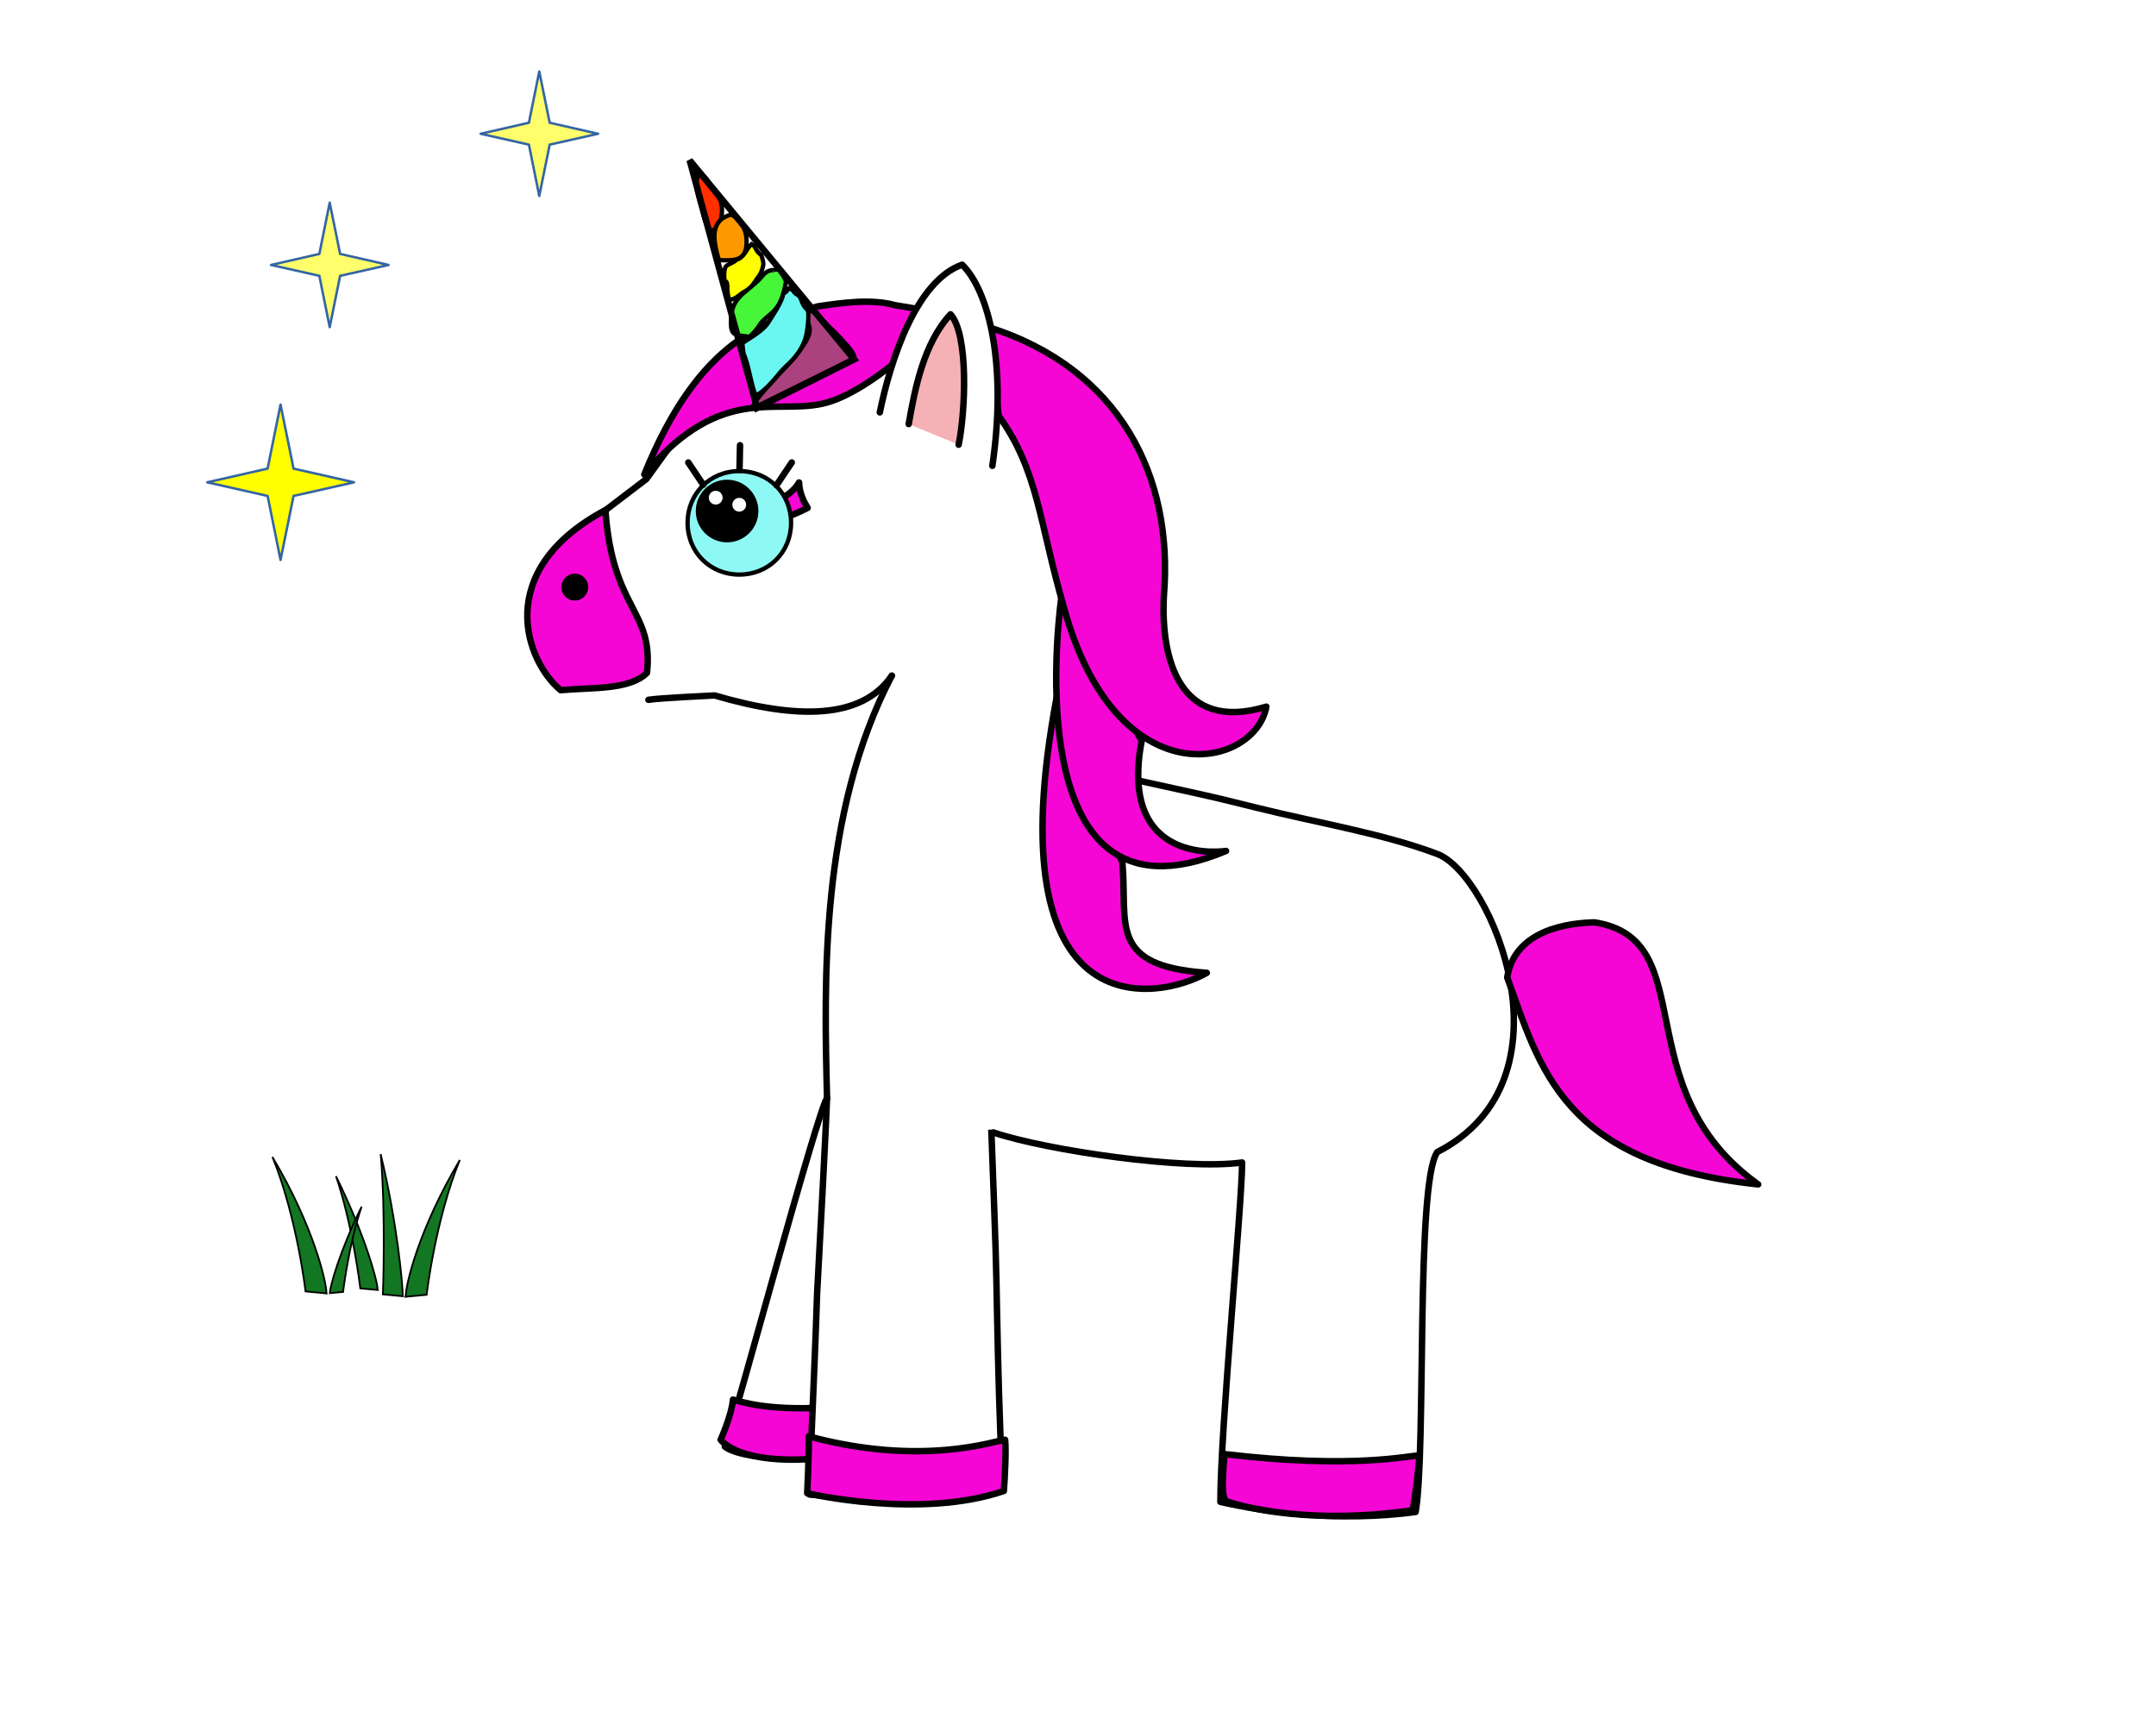
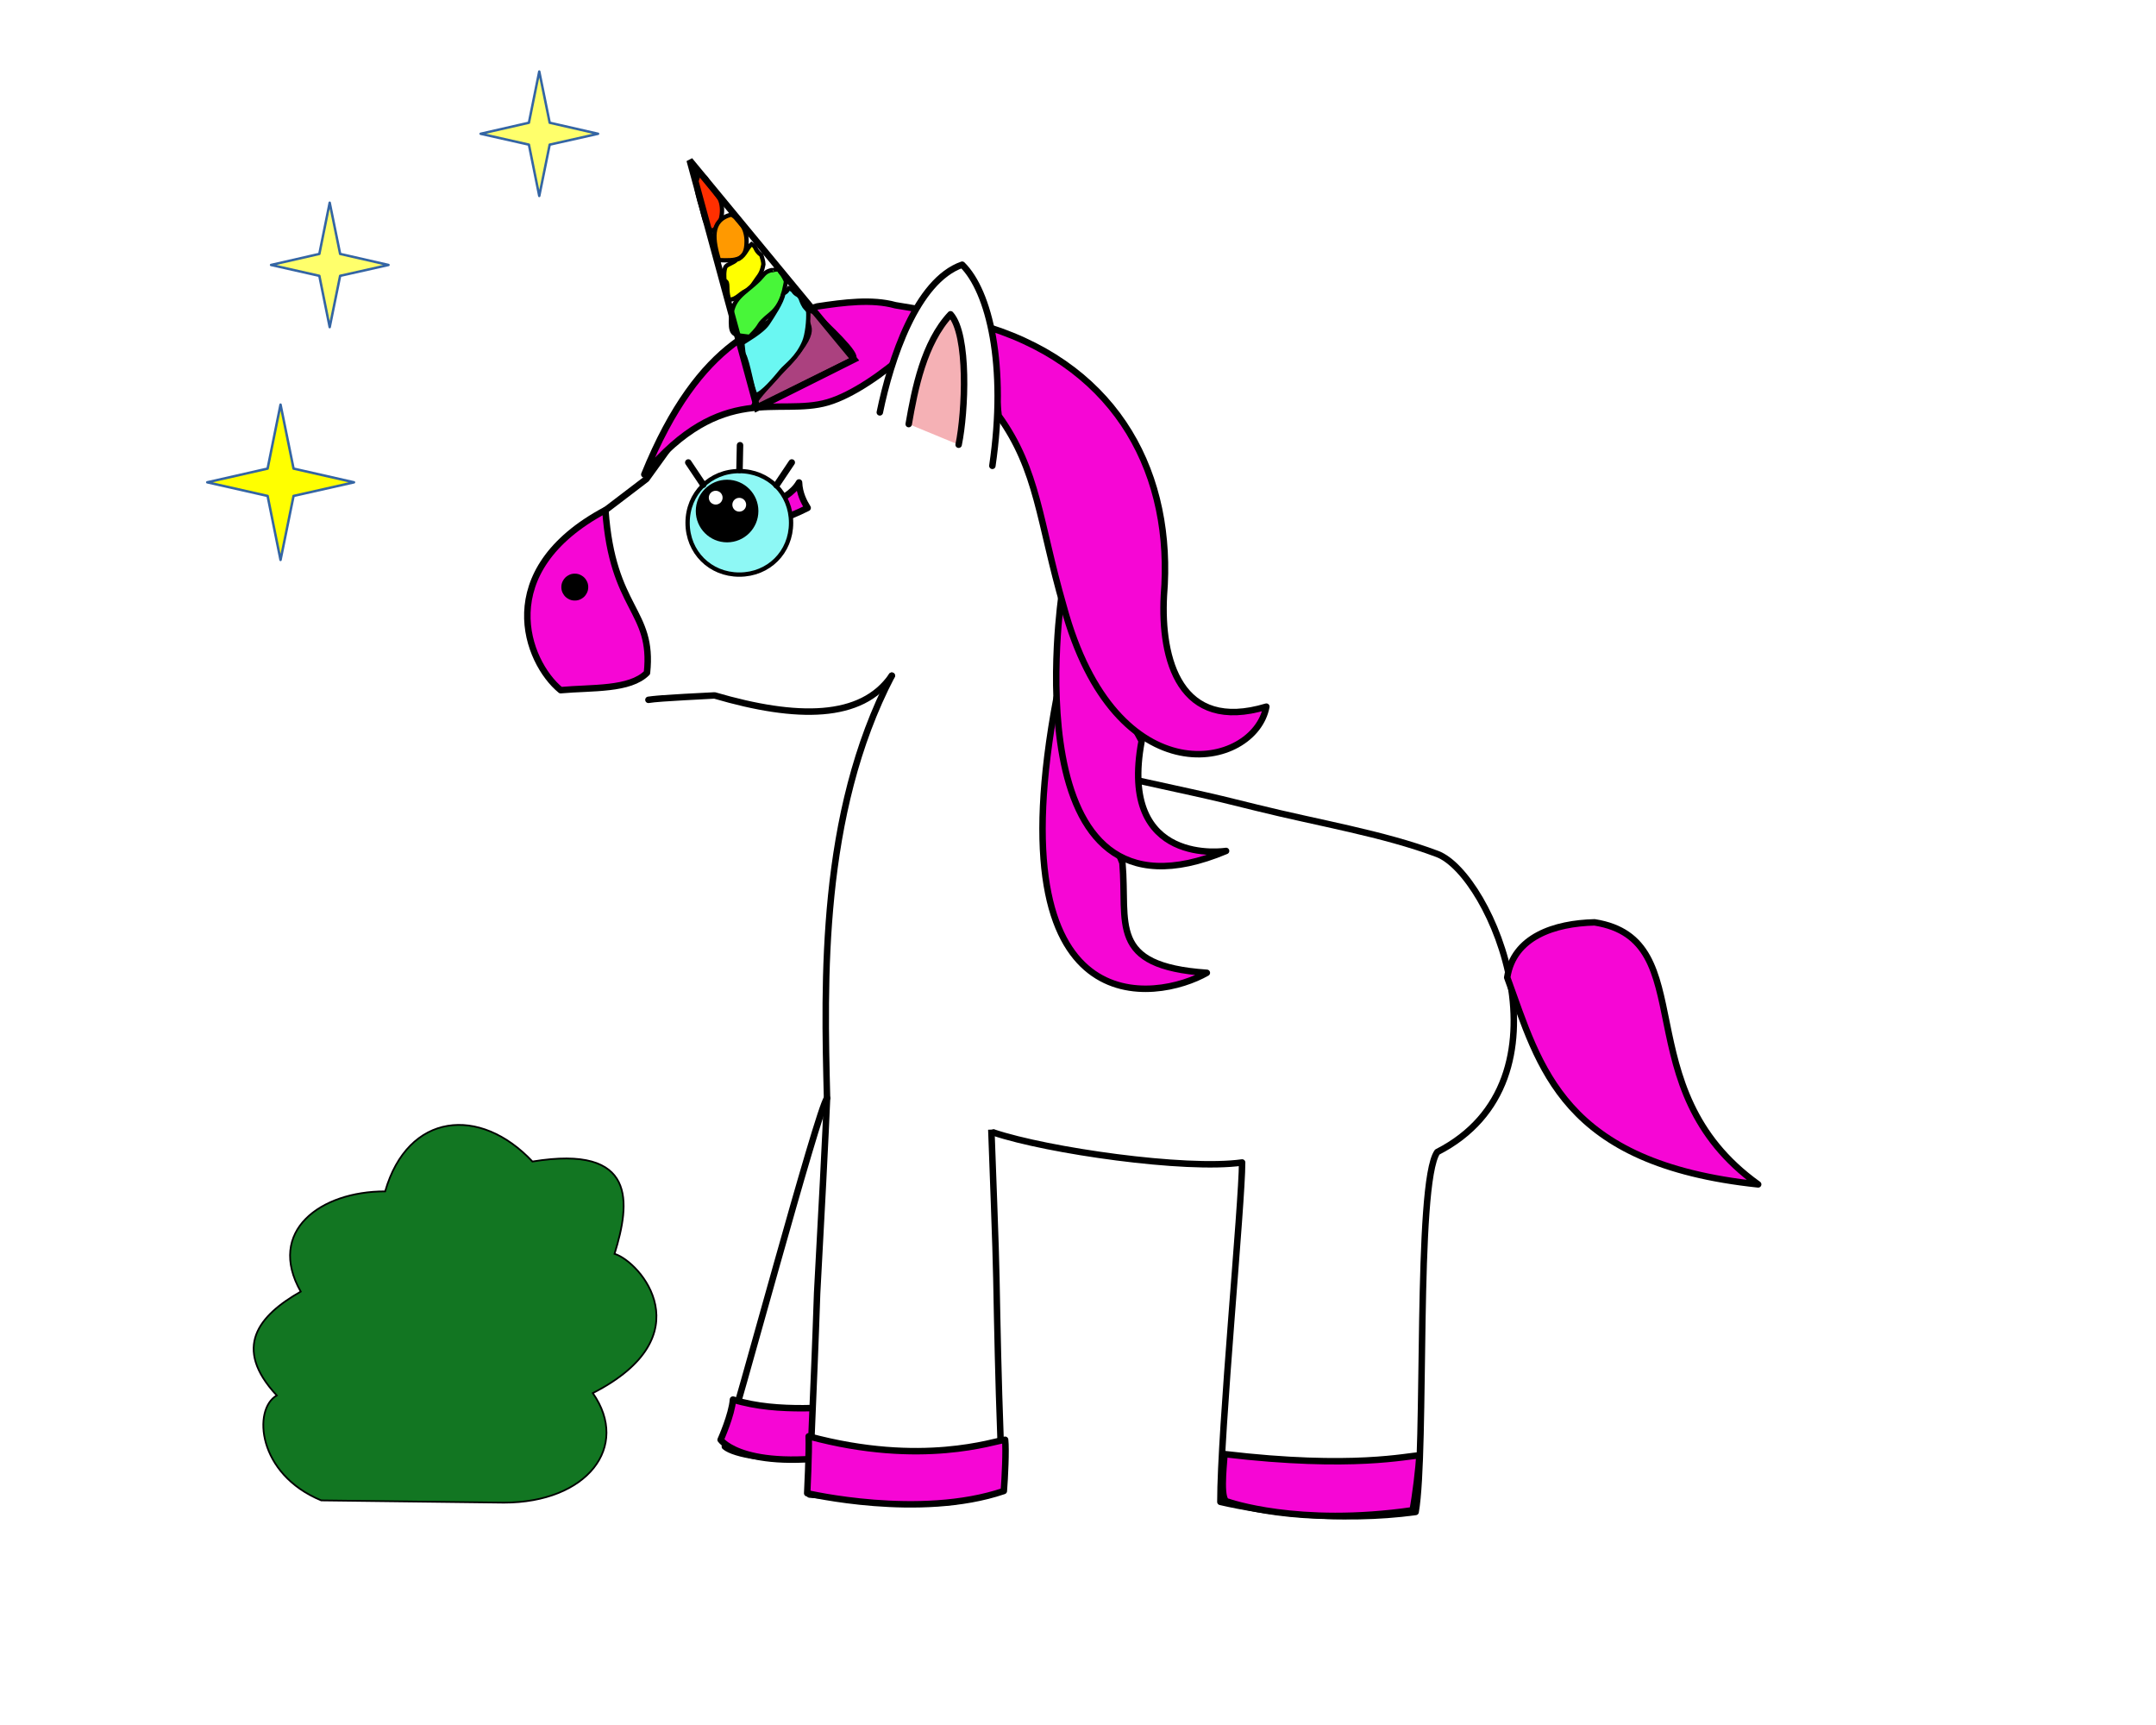
<svg xmlns="http://www.w3.org/2000/svg" xmlns:xlink="http://www.w3.org/1999/xlink" version="1.2" width="250mm" height="200mm" viewBox="0 0 25000 20000" preserveAspectRatio="xMidYMid" fill-rule="evenodd" stroke-width="28.222" stroke-linejoin="round" xml:space="preserve">
  <style>
    path.line {
	fill:none;
	stroke:rgb(0,0,0);
	stroke-width:75;
	stroke-linejoin:round;
	stroke-linecap:round;
    }
    path.line-butt {
	fill:none;
	stroke:rgb(0,0,0);
	stroke-width:75;
	stroke-linejoin:round;
	stroke-linecap:butt;
    }
    path.line_white_fill {
	fill:rgb(255,255,255);
	stroke:rgb(0,0,0);
	stroke-width:75;
	stroke-linejoin:round;
    }
    path.eyeline {
	fill:none;
	stroke:rgb(0,0,0);
	stroke-width:50;
	stroke-linejoin:round;
    }
    path.fill {
	fill:rgb(246,6,213);
	stroke:rgb(0,0,0);
	stroke-width:75;
	stroke-linejoin:round;
    }
    .dl {
	fill:none;
	stroke:red;
	stroke-width:20;
	stroke-linejoin:round;
    }
    path.germ {
	fill:rgb(153,221,255);
	stroke:rgb(0,0,0);
	stroke-width:25;
	stroke-linejoin:round;
    }
    path.grass {
        fill:rgb(18,118,34);
        stroke:rgb(0,0,0);
        stroke-width:20;
        stroke-linejoin:miter;
    }
    path.clear {
	fill:rgb(255,255,255);
        stroke:none;
    }
    path.flower {
        fill:rgb(255,215,215);
        stroke:rgb(0,0,0);
        stroke-width:20;
        stroke-linejoin:round;
    }
    path.eye2 {
        fill:rgb(142,248,245);
        stroke:none;
    }
    .eyeball {
        fill:rgb(0,0,0);
        stroke:rgb(0,0,0);
        stroke-width:20;
        stroke-linejoin:miter;
    }
    .glare {
        fill:rgb(255,255,255);
        stroke:rgb(0,0,0);
        stroke-width:20;
        stroke-linejoin:miter;
    }
    path.butterfly {
        fill:rgb(0,235,255);
        stroke:rgb(0,0,0);
        stroke-width:15;
        stroke-linejoin:miter;
    }
    path.bline {
        fill:none;
        stroke:rgb(255,255,255);
        stroke-width:25;
        stroke-linejoin:round
    }
    .bcircle {
        fill:rgb(185,150,255);
        stroke:none;
    }
    path.bbody {
        fill:rgb(65,15,0);
        stroke:rgb(0,0,0);
        stroke-width:15;
        stroke-linejoin:miter;
    }
    path.trunk {
        fill:rgb(117,51,19);
        stroke:rgb(0,0,0);
        stroke-width:20;
        stroke-linejoin:miter;
    }
  </style>
  <g id="stars">
    <g id="star1">
      <path id="star1off" style="display:none" fill="rgb(255,255,107)" stroke="rgb(52,101,164)" d="M 2573,5592 L 3133,5464 3253,4870 3374,5464 3935,5592 3374,5718 3253,6313 3133,5718 2573,5592 Z" />
      <path id="star1on" fill="rgb(255,255,0)" stroke="rgb(52,101,164)" d="M 2403,5592 L 3103,5433 3253,4691 3404,5433 4105,5592 3404,5750 3253,6492 3103,5750 2403,5592 Z" />
    </g>
    <g id="star2">
      <path id="star2off" fill="rgb(255,255,107)" stroke="rgb(52,101,164)" d="M 3143,3072 L 3703,2944 3823,2350 3944,2944 4505,3072 3944,3198 3823,3793 3703,3198 3143,3072 Z" />
      <path id="star2on" style="display:none" fill="rgb(255,255,0)" stroke="rgb(52,101,164)" d="M 2973,3072 L 3673,2913 3823,2171 3974,2913 4675,3072 3974,3230 3823,3972 3673,3230 2973,3072 Z" />
    </g>
    <g id="star3">
      <path id="star3off" fill="rgb(255,255,107)" stroke="rgb(52,101,164)" d="M 5573,1551 L 6133,1423 6253,829 6374,1423 6935,1551 6374,1677 6253,2272 6133,1677 5573,1551 Z" />
      <path id="star3on" style="display:none" fill="rgb(255,255,0)" stroke="rgb(52,101,164)" d="M 5403,1551 L 6103,1392 6253,650 6404,1392 7105,1551 6404,1709 6253,2451 6103,1709 5403,1551 Z" />
    </g>
  </g>
  <g id="body">
    <g id="body-rotate" transform-origin="13994 11279">
      <g>
        <path id="body_contour" class="line" d="M 12376,8868 C 13935,9215 13907,9198 14572,9365 15283,9542 16037,9664 16666,9901 17297,10140 18300,12523 16666,13357 16414,13716 16540,16815 16415,17530 15534,17650 14655,17530 14151,17413 14151,16576 14403,13955 14403,13478 13744,13571 12146,13340 11522,13131" />
        <path id="body_contour_t" style="display:none" d="M 12376,8868 C 13935,9215 13907,9198 14572,9365 15283,9542 16037,9664 16666,9901 17297,10140 18300,12523 16666,13357 16414,13716 16540,16815 16415,17530 15534,17650 14655,17530 14151,17413 14151,16576 14403,13955 14403,13478 13744,13571 12146,13340 11522,13131" />
        <path id="back_hoof" transform-origin="15530 13400" class="fill" d="M 16380,17510 C 16409,17365 16456,16994 16457,16875 16331,16875 15695,17036 14199,16859 14186,17037 14145,17411 14237,17411 14237,17411 15048,17703 16380,17510 Z" />
      </g>
      <path id="tail_1" style="display:none" class="fill" d="M 17475,11332 C 17548,10858 18025,10704 18488,10692 19753,10892 20175,12453 18223,14555 18403,12292 17855,12372 17475,11332 Z" />
      <path id="tail_3" class="fill" transform-origin="15530 13400" d="M 17477,11333 C 17550,10859 18028,10705 18490,10694 19755,10894 18825,12613 20387,13732 18109,13492 17857,12373 17477,11333 Z" />
      <path id="tail_3_t" style="display:none" class="fill" d="M 17477,11333 C 17550,10859 18028,10705 18490,10694 19755,10894 18825,12613 20387,13732 18109,13492 17857,12373 17477,11333 Z" />
      <path id="tail_sneeze" style="display:none" class="fill" d="M 17477,11333 C 17550,10859 18028,10705 18490,10694 19755,10894 19962,11343 21709,11562 18610,13202 17857,12373 17477,11333 Z" />
      <g id="front_hoofs" transform-origin="15530 13400">
        <path id="hit" style="display:none" transform-origin="10470 17355" class="line" d="M 11274,17255 C 11153,17207 11101,17159 11119,17112 10928,17137 10704,17152 10461,17152 10219,17152 9994,17137 9804,17112 9787,17112 9787,17112 9787,17112 9804,17159 9752,17211 9631,17255 9527,17299 9337,17332 9147,17355 L 9147,17355 C 9147,17358 9147,17358 9147,17358 9354,17380 9527,17413 9631,17454 9752,17498 9804,17550 9804,17594 9804,17598 9804,17598 9804,17598 L 9804,17598 C 9994,17572 10219,17557 10461,17557 10704,17557 10928,17572 11119,17598 L 11119,17598 C 11101,17550 11153,17502 11274,17454 11396,17410 11586,17377 11794,17355 L 11794,17355 C 11586,17332 11396,17299 11274,17255 L 11274,17255 Z" />
        <path id="hit_t" style="display:none" transform-origin="10470 17355" class="line" d="M 11274,17255 C 11153,17207 11101,17159 11119,17112 10928,17137 10704,17152 10461,17152 10219,17152 9994,17137 9804,17112 9787,17112 9787,17112 9787,17112 9804,17159 9752,17211 9631,17255 9527,17299 9337,17332 9147,17355 L 9147,17355 C 9147,17358 9147,17358 9147,17358 9354,17380 9527,17413 9631,17454 9752,17498 9804,17550 9804,17594 9804,17598 9804,17598 9804,17598 L 9804,17598 C 9994,17572 10219,17557 10461,17557 10704,17557 10928,17572 11119,17598 L 11119,17598 C 11101,17550 11153,17502 11274,17454 11396,17410 11586,17377 11794,17355 L 11794,17355 C 11586,17332 11396,17299 11274,17255 L 11274,17255 Z" />
        <path id="hit1" style="display:none" class="line" d="M 12278,17126 C 12014,17022 11901,16918 11939,16814 11525,16870 11035,16902 10508,16902 9981,16902 9492,16870 9077,16814 9040,16814 9040,16814 9040,16814 9077,16918 8964,17030 8701,17126 8475,17222 8061,17294 7647,17342 L 7647,17342 C 7647,17350 7647,17350 7647,17350 8098,17398 8475,17470 8701,17558 8964,17654 9077,17766 9077,17862 9077,17871 9077,17871 9077,17871 L 9077,17871 C 9492,17814 9981,17782 10508,17782 11035,17782 11525,17814 11939,17871 L 11939,17871 C 11901,17766 12014,17662 12278,17558 12541,17462 12956,17390 13408,17342 L 13408,17342 C 12956,17294 12541,17222 12278,17126 L 12278,17126 Z" />
        <path id="hoof_right_line" class="line" d="M 9590,12732 C 9484,12865 8531,16415 8405,16772 8509,16863 8958,16947 9331,16865 9363,16436 9331,17056 9359,16403" />
        <path id="hoof_right" class="fill" d="M 9990,16839 C 9998,16549 9961,16621 9934,16322 9645,16294 9049,16396 8499,16227 8486,16403 8356,16693 8356,16693 8356,16693 8636,17093 9990,16839 Z" />
        <path id="hoof_left_line" class="line_white_fill" d="M 9590,12732 C 9580,13022 9514,14292 9475,14993 9436,16156 9387,17028 9388,17328 11052,17465 10909,17465 11626,17274 11588,16403 11575,15877 11562,15256 11549,14555 11549,14555 11495,13097" />
        <path id="hoof_left_line_2" style="display:none" class="line" d="M 9590,12732 C 9580,13022 9514,14292 9475,14993 9436,16156 9387,17028 9388,17328 11052,17465 10909,17465 11626,17274 11588,16403 11575,15877 11562,15256 11549,14555 11549,14555 11495,13097" />
        <path id="hoof_left_line_3" style="display:none" class="line" d="M 9590,12732 C 9516,12790 9152,13660 9102,14736 9052,15811 10667,16887 10651,17075 11805,16437 11716,16293 12373,15715 11712,14818 11570,14899 11226,14437 11140,13729 11368,13729 11495,13097" />
        <path id="hoof_left" transform-origin="11495 13097" class="fill" d="M 11640,17287 C 11652,17140 11668,16811 11655,16693 11531,16705 10694,17009 9377,16653 9384,16830 9360,17313 9360,17313 9360,17313 10664,17619 11640,17287 Z" />
        <path id="hoof_left_t" style="display:none" class="fill" d="M 11640,17287 C 11652,17140 11668,16811 11655,16693 11531,16705 10694,17009 9377,16653 9384,16830 9360,17313 9360,17313 9360,17313 10664,17619 11640,17287 Z" />
        <path id="hoof_left_t_end" style="display:none" class="fill" d="M 12375,15649 C 12282,15529 12067,15269 11976,15188 11890,15273 11462,16021 10216,16562 10343,16693 10657,17076 10657,17076 10657,17076 11860,16504 12375,15649 Z" />
      </g>
    </g>
  </g>
  <g id="head">
    <path id="contour" class="line" d="M 10341,7834 C 9502,9441 9557,11390 9590,12732" />
    <path id="contour_t0" class="line" style="display:none" d="M 10341,7834 C 9502,9441 9557,11390 9590,12732" />
    <path id="back" class="line-butt" d="M 12376,8868 C 12376,8868 12376,8868 12376,8868" />
    <path id="back_t0" style="display:none" d="M 12376,8868 C 12376,8868 12376,8868 12376,8868" />
    <path id="back_t1" style="display:none" d="M 12376,8868 C 10212,8420 9665,8261 9301,7627" />
    <g id="head_without_neck" transform-origin="10807 12015">
      <g id="hcontour">
        <path class="line" d="M 7837,5080 L 7495,5554 7024,5913" />
        <path class="line" d="M 7519,8114 C 7639,8092 8267,8066 8286,8063 9241,8343 9993,8343 10341,7834" />
      </g>
      <g id="mane">
        <path class="fill" d="M 7471,5501 C 8381,4415 9022,4834 9600,4664 10177,4494 11039,3649 10862,3619 L 10382,3539 C 10111,3464 9786,3506 9477,3553 8899,3722 8118,3906 7471,5501 Z" />
        <path class="fill" d="M 12252,8088 C 11525,11951 13426,11604 13994,11279 12841,11200 13077,10708 13015,10004 Z" />
        <path class="fill" d="M 12312,6887 C 12312,6887 11704,10921 14217,9866 14217,9866 12961,10064 13238,8591 Z" />
        <path class="fill" d="M 11465,3794 C 12985,4275 13609,5523 13496,6905 13457,7645 13679,8497 14684,8193 14551,8917 12939,9270 12333,7030 12049,6047 12038,5456 11580,4820 Z" />
      </g>
      <g class="Group" id="horn">
        <path fill="rgb(255,47,0)" stroke="none" d="M 8254,2675 C 8368,2641 8403,2417 8344,2303 L 8256,2182 C 8183,2092 8216,2051 8102,2022 L 8072,2110 C 8067,2175 8107,2323 8127,2385 8158,2483 8173,2625 8254,2675 Z" />
        <path fill="none" stroke="rgb(0,0,0)" stroke-width="50" stroke-linejoin="miter" d="M 8254,2675 C 8368,2641 8403,2417 8344,2303 L 8256,2182 C 8183,2092 8216,2051 8102,2022 L 8072,2110 C 8067,2175 8107,2323 8127,2385 8158,2483 8173,2625 8254,2675 Z" />
        <path fill="rgb(255,153,0)" stroke="none" d="M 8336,3016 C 8538,3024 8656,3021 8657,2802 8658,2724 8637,2663 8610,2613 L 8530,2520 C 8523,2515 8482,2487 8482,2487 8222,2554 8271,2793 8336,3016 Z" />
        <path fill="none" stroke="rgb(0,0,0)" stroke-width="50" stroke-linejoin="miter" d="M 8336,3016 C 8538,3024 8656,3021 8657,2802 8658,2724 8637,2663 8610,2613 L 8530,2520 C 8523,2515 8482,2487 8482,2487 8222,2554 8271,2793 8336,3016 Z" />
        <path fill="rgb(255,255,0)" stroke="none" d="M 8542,3010 C 8500,3053 8437,3061 8414,3093 8394,3124 8393,3232 8405,3256 8455,3274 8415,3344 8453,3473 8544,3481 8596,3377 8679,3363 8718,3324 8740,3283 8776,3234 8816,3180 8836,3151 8852,3064 8851,3024 8837,2994 8828,2958 8745,2897 8778,2865 8715,2830 8658,2879 8646,2954 8568,3001 L 8542,3010 Z" />
        <path fill="none" stroke="rgb(0,0,0)" stroke-width="50" stroke-linejoin="miter" d="M 8542,3010 C 8500,3053 8437,3061 8414,3093 8394,3124 8393,3232 8405,3256 8455,3274 8415,3344 8453,3473 8544,3481 8596,3377 8679,3363 8718,3324 8740,3283 8776,3234 8816,3180 8836,3151 8852,3064 8851,3024 8837,2994 8828,2958 8745,2897 8778,2865 8715,2830 8658,2879 8646,2954 8568,3001 L 8542,3010 Z" />
        <path fill="rgb(72,246,57)" stroke="none" d="M 8692,3905 C 8862,3737 8753,3790 8934,3642 8937,3639 8942,3635 8945,3632 L 8967,3612 C 9040,3538 9079,3443 9100,3333 9117,3247 9120,3275 9091,3215 9078,3190 9078,3195 9059,3166 9056,3161 9042,3147 9041,3138 9041,3129 9035,3127 9032,3123 8936,3127 9019,3123 8957,3133 8937,3136 8970,3124 8922,3139 8864,3158 8845,3198 8804,3240 8626,3417 8477,3446 8475,3731 8474,3898 8523,3882 8692,3905 Z" />
        <path fill="none" stroke="rgb(0,0,0)" stroke-width="50" stroke-linejoin="miter" d="M 8692,3905 C 8862,3737 8753,3790 8934,3642 8937,3639 8942,3635 8945,3632 L 8967,3612 C 9040,3538 9079,3443 9100,3333 9117,3247 9120,3275 9091,3215 9078,3190 9078,3195 9059,3166 9056,3161 9042,3147 9041,3138 9041,3129 9035,3127 9032,3123 8936,3127 9019,3123 8957,3133 8937,3136 8970,3124 8922,3139 8864,3158 8845,3198 8804,3240 8626,3417 8477,3446 8475,3731 8474,3898 8523,3882 8692,3905 Z" />
        <path fill="rgb(171,65,127)" stroke="none" d="M 9371,3608 C 9297,3811 9564,3745 9152,4213 9124,4244 8563,4817 8788,4705 L 9897,4158 C 9976,4118 9576,3750 9444,3625 9424,3606 9374,3601 9371,3608 Z" />
        <path fill="none" stroke="rgb(0,0,0)" stroke-width="50" stroke-linejoin="miter" d="M 9371,3608 C 9297,3811 9564,3745 9152,4213 9124,4244 8563,4817 8788,4705 L 9897,4158 C 9976,4118 9576,3750 9444,3625 9424,3606 9374,3601 9371,3608 Z" />
        <path fill="rgb(106,247,242)" stroke="none" d="M 9083,3405 C 9069,3500 8954,3669 8904,3746 8839,3847 8631,3958 8608,3979 L 8621,4103 C 8680,4209 8716,4508 8763,4579 8838,4573 9006,4368 9060,4302 9113,4237 9246,4153 9325,3964 9360,3881 9378,3718 9372,3609 9344,3565 9338,3580 9309,3522 9282,3468 9293,3460 9256,3423 9184,3386 9220,3367 9147,3342 9113,3383 9137,3371 9083,3405 Z" />
        <path fill="none" stroke="rgb(0,0,0)" stroke-width="50" stroke-linejoin="miter" d="M 9083,3405 C 9069,3500 8954,3669 8904,3746 8839,3847 8631,3958 8608,3979 L 8621,4103 C 8680,4209 8716,4508 8763,4579 8838,4573 9006,4368 9060,4302 9113,4237 9246,4153 9325,3964 9360,3881 9378,3718 9372,3609 9344,3565 9338,3580 9309,3522 9282,3468 9293,3460 9256,3423 9184,3386 9220,3367 9147,3342 9113,3383 9137,3371 9083,3405 Z" />
        <path fill="none" stroke="rgb(0,0,0)" stroke-width="75" stroke-linejoin="miter" d="M 7997,1858 L 8779,4730 9904,4167 7997,1858 Z" />
      </g>
      <g class="Group" id="ear">
        <path fill="rgb(255,255,255)" stroke="none" d="M 11507,5401 C 11678,4233 11470,3377 11157,3069 10628,3253 10328,4166 10202,4781 Z" />
        <path class="line" d="M 11507,5401 C 11678,4233 11470,3377 11157,3069 10628,3253 10328,4166 10202,4781" />
        <path fill="rgb(245,177,181)" stroke="none" d="M 10537,4917 C 10607,4512 10712,3975 11022,3644 11234,3881 11195,4773 11116,5156 Z" />
        <path class="line" d="M 10537,4917 C 10607,4512 10712,3975 11022,3644 11234,3881 11195,4773 11116,5156" />
      </g>
      <path id="eated_3" class="grass" style="display:none" d="M 6788,8143 C 6479,8201 5955,8313 4852,8598 5605,8279 6098,8082 6721,7849 Z" />
      <path id="eated_3_zero" class="clear" d="M 7396,8077 L 7317,7680 8745,7178 8878,7958 Z" />
      <g id="snout">
        <path class="fill" d="M 7020,5914 C 5695,6621 6105,7678 6501,8002 6868,7969 7302,8002 7502,7801 7581,7067 7101,7079 7020,5914 Z" />
        <path id="jowl" class="fill" transform="rotate(-15)" transform-origin="7502 7801" d="M 6501,8002 C 6868,7969 7302,8002 7502,7801 7473,7926 7500,8039 7522,8112 7294,8158 6808,8243 6501,8002 Z" />
        <path fill="rgb(0,0,0)" stroke="rgb(0,0,0)" stroke-width="20" stroke-linejoin="miter" d="M 6664,6661 L 6665,6661 C 6692,6661 6715,6667 6738,6681 6761,6694 6778,6711 6791,6734 6805,6757 6811,6780 6811,6807 6811,6834 6805,6857 6791,6880 6778,6903 6761,6920 6738,6933 6715,6947 6692,6953 6665,6953 6638,6953 6615,6947 6592,6933 6569,6920 6552,6903 6539,6880 6525,6857 6519,6834 6519,6807 6519,6780 6525,6757 6539,6734 6552,6711 6569,6694 6592,6681 6615,6667 6637,6661 6664,6661 Z" />
      </g>
      <g id="eye2_open">
        <path id="eye2fill" class="eye2" d="M 8573,5462 C 8913,5462 9173,5722 9173,6062 9173,6402 8913,6662 8573,6662 8233,6662 7973,6402 7973,6062 7973,5722 8233,5462 8573,5462 Z" />
        <g id="eyeball">
          <circle id="eyeball" class="eyeball" cx="8431" cy="5925" r="353" />
          <circle id="glare1" class="glare" cx="8299" cy="5770" r="90" />
          <circle id="glare2" class="glare" cx="8572" cy="5852" r="90" />
        </g>
        <path id="eye2clear" class="clear" d="M 8573,5462 C 8913,5462 9173,5722 9173,6062 9173,5722 8913,5462 8573,5462 8233,5462 7973,5722 7973,6062 7973,5722 8233,5462 8573,5462 Z" />
        <path id="eye2contour" class="eyeline" d="M 8573,5462 C 8913,5462 9173,5722 9173,6062 9173,6402 8913,6662 8573,6662 8233,6662 7973,6402 7973,6062 7973,5722 8233,5462 8573,5462 Z" />
        <path id="eyelash1" class="line" d="M 8154,5620 L 7981,5362" />
        <path id="eyelash2" class="line" d="M 8575,5447 L 8581,5162" />
        <path id="eyelash3" class="line" d="M 9004,5626 L 9181,5362" />
        <g style="display:none">
          <path id="eye2_t1" d="M 8573,5462 C 8913,5462 9173,5722 9173,6062 9173,6402 8913,6662 8573,6662 8233,6662 7973,6402 7973,6062 7973,5722 8233,5462 8573,5462 Z" />
          <path id="eye2_t2" d="M 8573,6662 C 8913,6662 9173,6402 9173,6062 9173,6402 8913,6662 8573,6662 8233,6662 7973,6402 7973,6062 7973,6402 8233,6662 8573,6662 Z" />
          <path id="eye2_t3" class="clear" d="M 8573,5462 C 8913,5462 9173,5722 9173,6062 9173,5722 8913,5462 8573,5462 8233,5462 7973,5722 7973,6062 7973,5722 8233,5462 8573,5462 Z" />
          <path id="eyelash1_t1" d="M 8154,5620 L 7981,5362" />
          <path id="eyelash2_t1" d="M 8575,5447 L 8581,5162" />
          <path id="eyelash3_t1" d="M 9004,5626 L 9181,5362" />
          <path id="eyelash1_t2" d="M 8149,6523 L 7978,6766" />
          <path id="eyelash2_t2" d="M 8578,6690 L 8578,6975" />
          <path id="eyelash3_t2" d="M 9004,6531 L 9181,6738" />
        </g>
      </g>
    </g>
  </g>
  <g id="germs">
    <path id="germ1" style="display:none" class="germ" d="M 7213,8855 C 6995,9060 7068,9110 6924,9212 6759,9310 6665,9232 6813,9092 6961,8948 7031,8990 7213,8855" />
    <path id="germ2" style="display:none" class="germ" d="M 7213,8855 C 6995,9060 7068,9110 6924,9212 6759,9310 6665,9232 6813,9092 6961,8948 7031,8990 7213,8855" />
    <path id="germ3" style="display:none" class="germ" d="M 7213,8855 C 6995,9060 7068,9110 6924,9212 6759,9310 6665,9232 6813,9092 6961,8948 7031,8990 7213,8855" />
  </g>
  <g id="plants">
    <g id="grass" style="display:none">
      <path class="grass" d="M 5118,17311 C 5117,16843 5814,14349 7352,11224 6442,13886 6044,17251 6044,17251 L 5110,17337 5118,17311 Z" />
      <path class="grass" d="M 4667,17205 C 4668,16737 4121,14291 2271,11179 3360,13842 3741,17145 3741,17145 L 4675,17231 4667,17205 Z" />
      <path class="grass" d="M 5992,17268 C 5991,16800 6538,14354 8388,11242 7299,13905 6918,17208 6918,17208 L 5984,17294 5992,17268 Z" />
      <path class="grass" d="M 5436,17327 C 5437,16859 4740,14365 3202,11240 4112,13902 4510,17267 4510,17267 L 5444,17353 5436,17327 Z" />
      <path id="eated_no" class="grass" d="M 5876,17308 C 5877,16840 5619,13914 4842,10706 5090,13468 4950,17248 4950,17248 L 5884,17334 5876,17308 Z" />
      <path id="eated" class="grass" style="display:none" d="M 5876,17308 C 5877,16840 5619,13914 5268,12673 5214,12678 5168,12685 5119,12683 5053,12694 5013,12686 4967,12690 5024,13468 4950,17248 4950,17248 L 5884,17334 5876,17308 Z" />
      <path id="eated_t0" class="grass" style="display:none" d="M 5876,17308 C 5877,16840 5619,13914 5268,12673 5214,12678 5168,12685 5119,12683 5053,12694 5013,12686 4967,12690 5024,13468 4950,17248 4950,17248 L 5884,17334 5876,17308 Z" />
      <path id="eated_t1" class="grass" style="display:none" d="M 5876,17308 C 5877,16840 5619,13914 5268,12673 5142,12020 5030,11501 4842,10706 4938,11841 4961,12376 4967,12690 5024,13468 4950,17248 4950,17248 L 5884,17334 5876,17308 Z" />
      <g id="flower_down_2" style="display:none" transform-origin="5100 12680" transform="translate(0,2000) rotate(-150)">
        <path class="flower" d="M 4223,9737 C 4213,9682 4143,9568 4245,9519 4292,9472 4342,9499 4392,9453 4441,9409 4472,9351 4530,9326 4584,9302 4648,9304 4707,9288 4776,9269 4850,9346 4918,9355 4985,9363 5052,9343 5096,9399 5128,9440 5168,9481 5170,9541 5251,9837 4882,10648 4834,10705 4834,10705 4289,10200 4223,9737 Z" />
        <path class="flower" d="M 4831,10694 C 4625,10439 3773,10523 3808,9693 4693,8878 4831,10694 4831,10694 Z" />
        <path class="flower" d="M 4847,10695 C 4947,10383 5772,10155 5441,9393 4321,8952 4847,10695 4847,10695 Z" />
      </g>
      <g id="flower_down">
        <g id="eated_and_flower" transform-origin="5100 12680">
          <path id="eated_2" class="grass" style="display:none" d="M 4967,12690 C 4961,12376 4938,11841 4842,10706 5030,11501 5142,12020 5268,12673 Z" />
          <g id="flower" style="display:none" transform="scale(0.01)" transform-origin="4831 10694">
            <path class="flower" d="M 4223,9737 C 4213,9682 4143,9568 4245,9519 4292,9472 4342,9499 4392,9453 4441,9409 4472,9351 4530,9326 4584,9302 4648,9304 4707,9288 4776,9269 4850,9346 4918,9355 4985,9363 5052,9343 5096,9399 5128,9440 5168,9481 5170,9541 5251,9837 4882,10648 4834,10705 4834,10705 4289,10200 4223,9737 Z" />
            <path id="petal_left" class="flower" d="M 4831,10694 C 4625,10439 3602,9525 4621,9257 4792,9274 4831,10694 4831,10694 Z" />
            <path id="petal_left_t1" style="display:none" class="flower" d="M 4831,10694 C 4625,10439 3602,9525 4621,9257 4792,9274 4831,10694 4831,10694 Z" />
            <path id="petal_left_t2" style="display:none" class="flower" d="M 4831,10694 C 4625,10439 3773,10523 3808,9693 4693,8878 4831,10694 4831,10694 Z" />
            <path id="petal_right" class="flower" d="M 4847,10695 C 4947,10383 5687,9382 4760,9248 4486,9494 4847,10695 4847,10695 Z" />
            <path id="petal_right_t1" style="display:none" class="flower" d="M 4847,10695 C 4947,10383 5687,9382 4760,9248 4486,9494 4847,10695 4847,10695 Z" />
            <path id="petal_right_t2" style="display:none" class="flower" d="M 4847,10695 C 4947,10383 5772,10155 5441,9393 4321,8952 4847,10695 4847,10695 Z" />
          </g>
        </g>
      </g>
      <path id="eated_2_t0" class="grass" style="display:none" d="M 4967,12690 C 5013,12686 5053,12694 5119,12683 5168,12685 5214,12678 5268,12673 Z" />
      <path id="eated_2_t1" class="grass" style="display:none" d="M 4967,12690 C 4961,12376 4938,11841 4842,10706 5030,11501 5142,12020 5268,12673 Z" />
    </g>
-     <g id="meadow">
+     <g id="meadow" style="display:none">
      <g id="tuft_of_grass">
        <path class="grass" d="M 3785,14989 C 3785,14867 3642,14227 3159,13414 3443,14110 3543,14973 3543,14973 L 3787,14996 3785,14989 Z" />
        <path class="grass" d="M 4378,14950 C 4378,14849 4228,14311 3896,13637 4092,14211 4178,14938 4178,14938 L 4380,14956 4378,14950 Z" />
        <path class="grass" d="M 4670,15022 C 4671,14906 4607,14179 4414,13381 4475,14068 4440,15007 4440,15007 L 4672,15029 4670,15022 Z" />
        <path class="grass" d="M 3826,14989 C 3826,14912 3941,14503 4193,13990 4044,14427 3978,14979 3978,14979 L 3825,14993 3826,14989 Z" />
        <path class="grass" d="M 4704,15028 C 4704,14906 4847,14265 5332,13449 5047,14147 4947,15012 4947,15012 L 4702,15035 4704,15028 Z" />
      </g>
    </g>
    <g id="tree" style="display:none">
      <path id="leaves" class="grass" d="M 5365,10809 C 1423,10994 631,8138 3140,7979 2878,5516 5365,4591 6873,5861 8751,4406 10973,6099 8936,8559 12059,8083 11318,14353 6900,11470 Z" />
      <path id="trunk" class="trunk" d="M 5365,10809 C 5203,12854 5706,15340 4700,18402 L 7700,18402 C 6986,15942 6714,13903 6900,11470 Z" />
      <path id="branch" class="trunk" d="M 5348,13039 C 5203,12854 5203,12854 4092,10758 L 4265,10784 C 4754,11689 4806,11822 5335,12377" />
    </g>
+     <path id="bush" class="grass" d="M 3725,17396 C 2984,17091 2929,16339 3209,16179 2692,15623 2999,15253 3487,14975 3090,14276 3712,13812 4466,13813 4730,12897 5565,12818 6174,13467 7389,13268 7310,13943 7126,14537 7428,14630 8169,15490 6874,16152 7310,16774 6808,17422 5843,17422 Z" />
    <use xlink:href="#tree" transform="translate(10000 0) scale(0.1)" transform-origin="10000 10000" />
  </g>
  <g id="butterfly" transform="translate(-2000,0)">
    <path id="far_wing" class="butterfly" d="M 1651,10156 C 1806,9950 1946,9769 1883,9525 1883,9525 1469,9310 1394,9877 960,9751 955,10168 1257,10181 Z" />
    <path id="bbody" class="bbody" d="M 1647,10103 L 1675,10162 1376,10282 Z" />
    <path id="near_wing" class="butterfly" d="M 1651,10156 C 1720,9885 1758,9681 1671,9590 1548,9440 1231,9527 1394,9877 960,9751 955,10168 1257,10181 Z" />
    <path id="lower_whisker" class="butterfly" d="M 1651,10156 1995,9960" />
    <path id="upper_whisker" class="butterfly" d="M 1651,10156 1978,9871" />
    <circle id="bcircle" class="bcircle" style="display:none" cx="1550" cy="9637" r="40" />
    <path id="bline" class="bline" style="display:none" d="M 1659,9604 C 1549,9476 1248,9529 1430,9907 1006,9764 959,10141 1270,10157" />
  </g>
  <g id="butterfly_down" style="display:none">
    <path id="far_wing_down" class="butterfly" d="M 1651,10156 C 1758,10175 1966,10367 1929,10657 1725,10727 1536,10645 1420,10485 1091,10630 938,10303 1257,10181 Z" />
    <path id="near_wing_down" class="butterfly" d="M 1651,10156 C 1819,10483 1841,10653 1674,10711 1496,10756 1449,10529 1420,10485 1091,10630 938,10303 1257,10181 Z" />
    <path id="far_wing_t" class="butterfly" d="M 1651,10156 C 1806,9950 1946,9769 1883,9525 1883,9525 1469,9310 1394,9877 960,9751 955,10168 1257,10181 Z" />
    <path id="bbody_t" d="M 1647,10103 L 1675,10162 1376,10282 Z" />
    <path id="near_wing_t" class="butterfly" d="M 1651,10156 C 1720,9885 1758,9681 1671,9590 1548,9440 1231,9527 1394,9877 960,9751 955,10168 1257,10181 Z" />
    <path id="lower_whisker_t" d="M 1651,10156 1995,9960" />
    <path id="upper_whisker_t" d="M 1651,10156 1978,9871" />
  </g>
  <g id="butterfly_turn" style="display:none">
    <path id="bbody_turn" d="M 1618,10126 L 1675,10118 1648,10243 Z" />
    <path id="far_wing_turn" d="M 1651,10156 C 1744,9950 1841,9756 1883,9525 1883,9525 1841,9667 1794,9839 1735,9972 1735,10023 1700,10061 Z" />
    <path id="near_wing_turn" d="M 1651,10156 C 1567,9893 1492,9765 1359,9572 1355,9577 1368,9589 1465,9735 1522,9832 1570,9967 1614,10025 Z" />
    <path id="lower_whisker_turn" d="M 1651,10156 1701,9835" />
    <path id="upper_whisker_turn" d="M 1651,10156 1603,9827" />
  </g>
  <g id="m_butterfly" style="display:none">
    <path id="m_far_wing" class="butterfly" d="M 1651,10156 C 1496,9950 1356,9769 1419,9525 1419,9525 1833,9310 1908,9877 2342,9751 2347,10168 2045,10181 Z" />
    <path id="m_bbody" class="bbody" d="M 1655,10103 L 1661,10162 1926,10282 Z" />
    <path id="m_near_wing" class="butterfly" d="M 1651,10156 C 1582,9885 1544,9681 1631,9590 1754,9440 2071,9527 1908,9877 2342,9751 2347,10168 2045,10181 Z" />
    <path id="m_lower_whisker" class="butterfly" d="M 1651,10156 1307,9960" />
    <path id="m_upper_whisker" class="butterfly" d="M 1651,10156 1324,9871" />
  </g>
  <g id="m_butterfly_down" style="display:none">
    <path id="m_far_wing_down" class="butterfly" d="M 1651,10156 C 1544,10175 1336,10367 1376,10657 1577,10727 1766,10645 1882,10485 2342,10630 2347,10303 2045,10181 Z" />
    <path id="m_near_wing_down" class="butterfly" d="M 1651,10156 C 1483,10483 1461,10653 1628,10711 1806,10756 1853,10529 1882,10485 2342,10630 2347,10303 2045,10181 Z" />
    <path id="m_bbody_t" d="M 1655,10103 L 1627,10162 1926,10282 Z" />
    <path id="m_lower_whisker_t" d="M 1651,10156 1307,9960" />
    <path id="m_upper_whisker_t" d="M 1651,10156 1324,9871" />
  </g>
  <g id="gallop" style="display:none">
    <g id="hoofs_1">
      <path id="front_left_line_1" class="line" d="M 9598,12708 C 9487,12976 8979,14142 8696,14785 8252,15860 7900,16659 7795,16940 9305,17653 9171,17603 9910,17676 10180,16847 10352,16350 10558,15763 10792,15103 10792,15103 11557,13123" />
      <path id="front_left_1" class="fill" d="M 9896,17695 C 9959,17562 10034,17295 10090,17138 9999,17112 8984,17083 8047,16385 7939,16632 7898,16674 7799,16944 7753,16918 8912,17571 9896,17695 Z" />
      <path id="back_1" class="fill" d="M 18005,17154 C 17986,17007 17865,16628 17782,16547 17755,16568 17204,16925 15763,17231 15827,17403 15882,17777 15943,17747 15943,17747 16805,17764 18005,17154 Z" />
      <path id="back_line_1" class="line" d="M 16666,13357 C 16890,14986 17993,16605 18003,17134 17174,17531 16599,17675 15923,17743 15341,16061 14905,14828 14403,13478" />
    </g>
    <g id="hoofs_2">
      <path id="front_left_line_2" class="line" d="M 9590,12732 C 9516,12790 9152,13660 9102,14736 9052,15811 10667,16887 10651,17075 11805,16437 11716,16293 12373,15715 11712,14818 11570,14899 11226,14437 11140,13729 11368,13729 11495,13097" />
      <path id="front_left_2" class="fill" d="M 12375,15649 C 12282,15529 12067,15269 11976,15188 11890,15273 11462,16021 10216,16562 10343,16693 10657,17076 10657,17076 10657,17076 11860,16504 12375,15649 Z" />
      <path id="back_2" class="fill" d="M 17986,15400 C 17893,15286 17639,15011 17549,14934 17468,15031 17183,15622 16088,16657 16216,16780 16477,17052 16536,16982 16536,16982 17280,16547 17986,15400 Z" />
      <path id="back_line_2" class="line" d="M 16666,13357 C 16124,15144 17094,14077 17976,15415 17558,16051 17127,16551 16504,17030 15779,16100 13794,16256 14403,13478" />
    </g>
  </g>
</svg>
